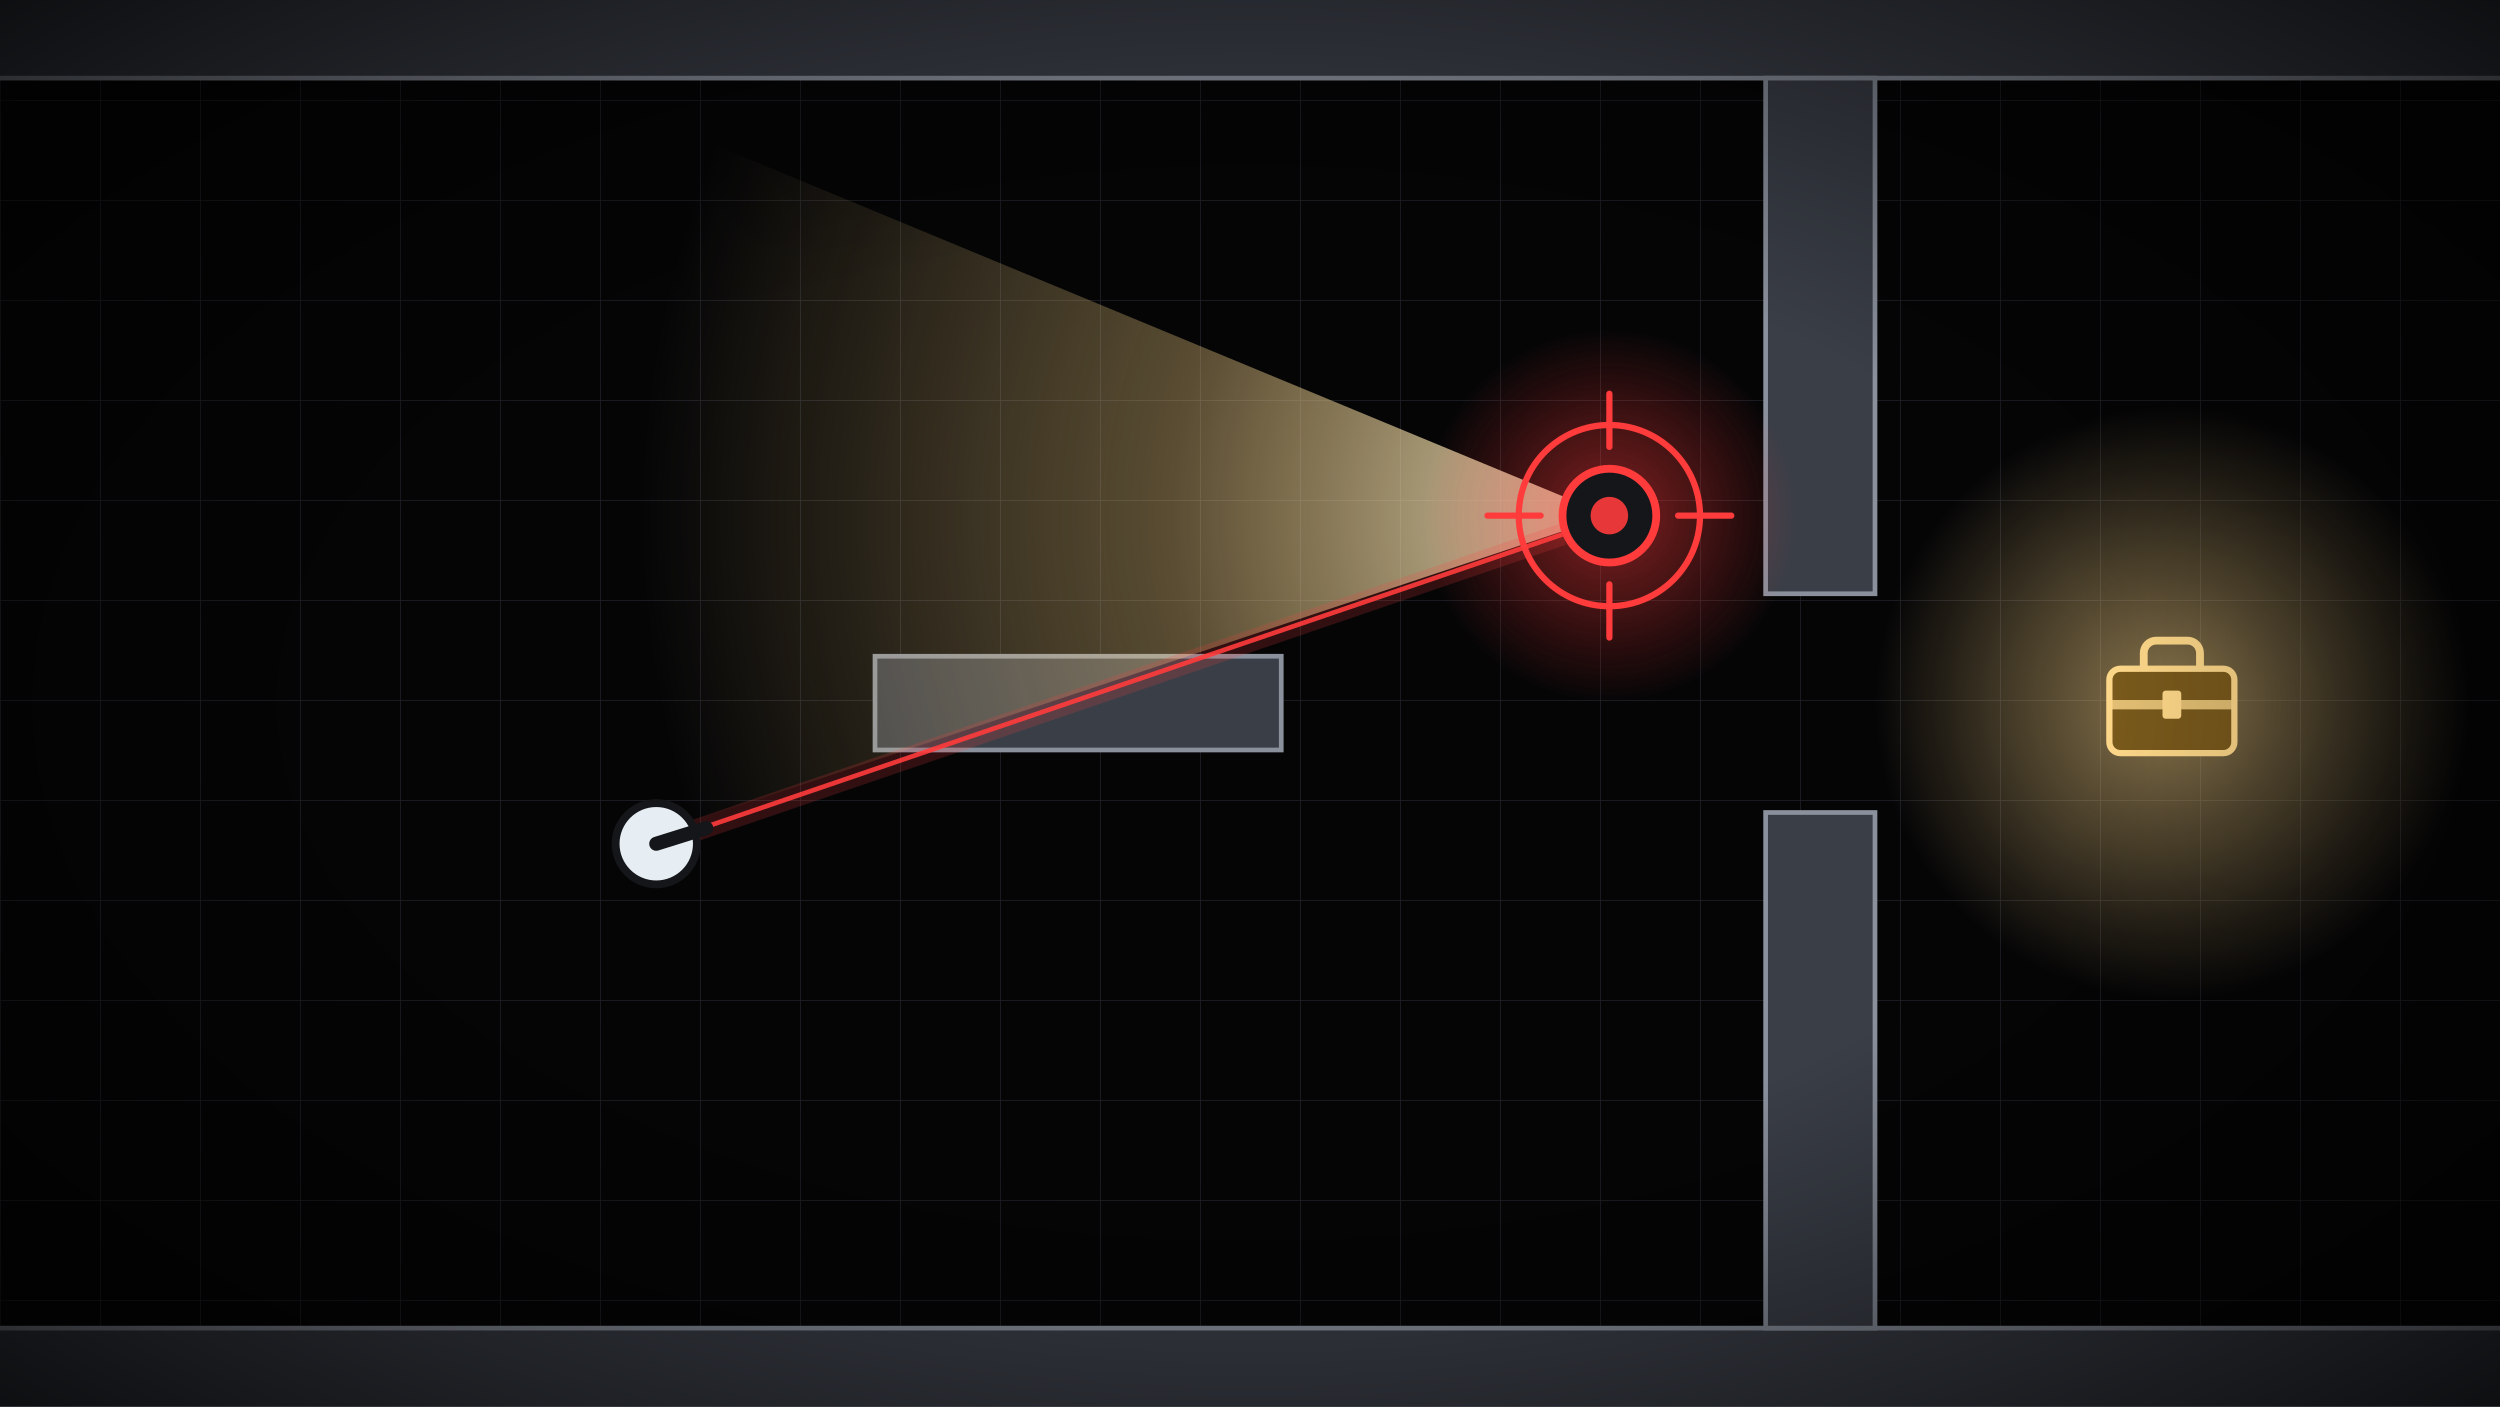
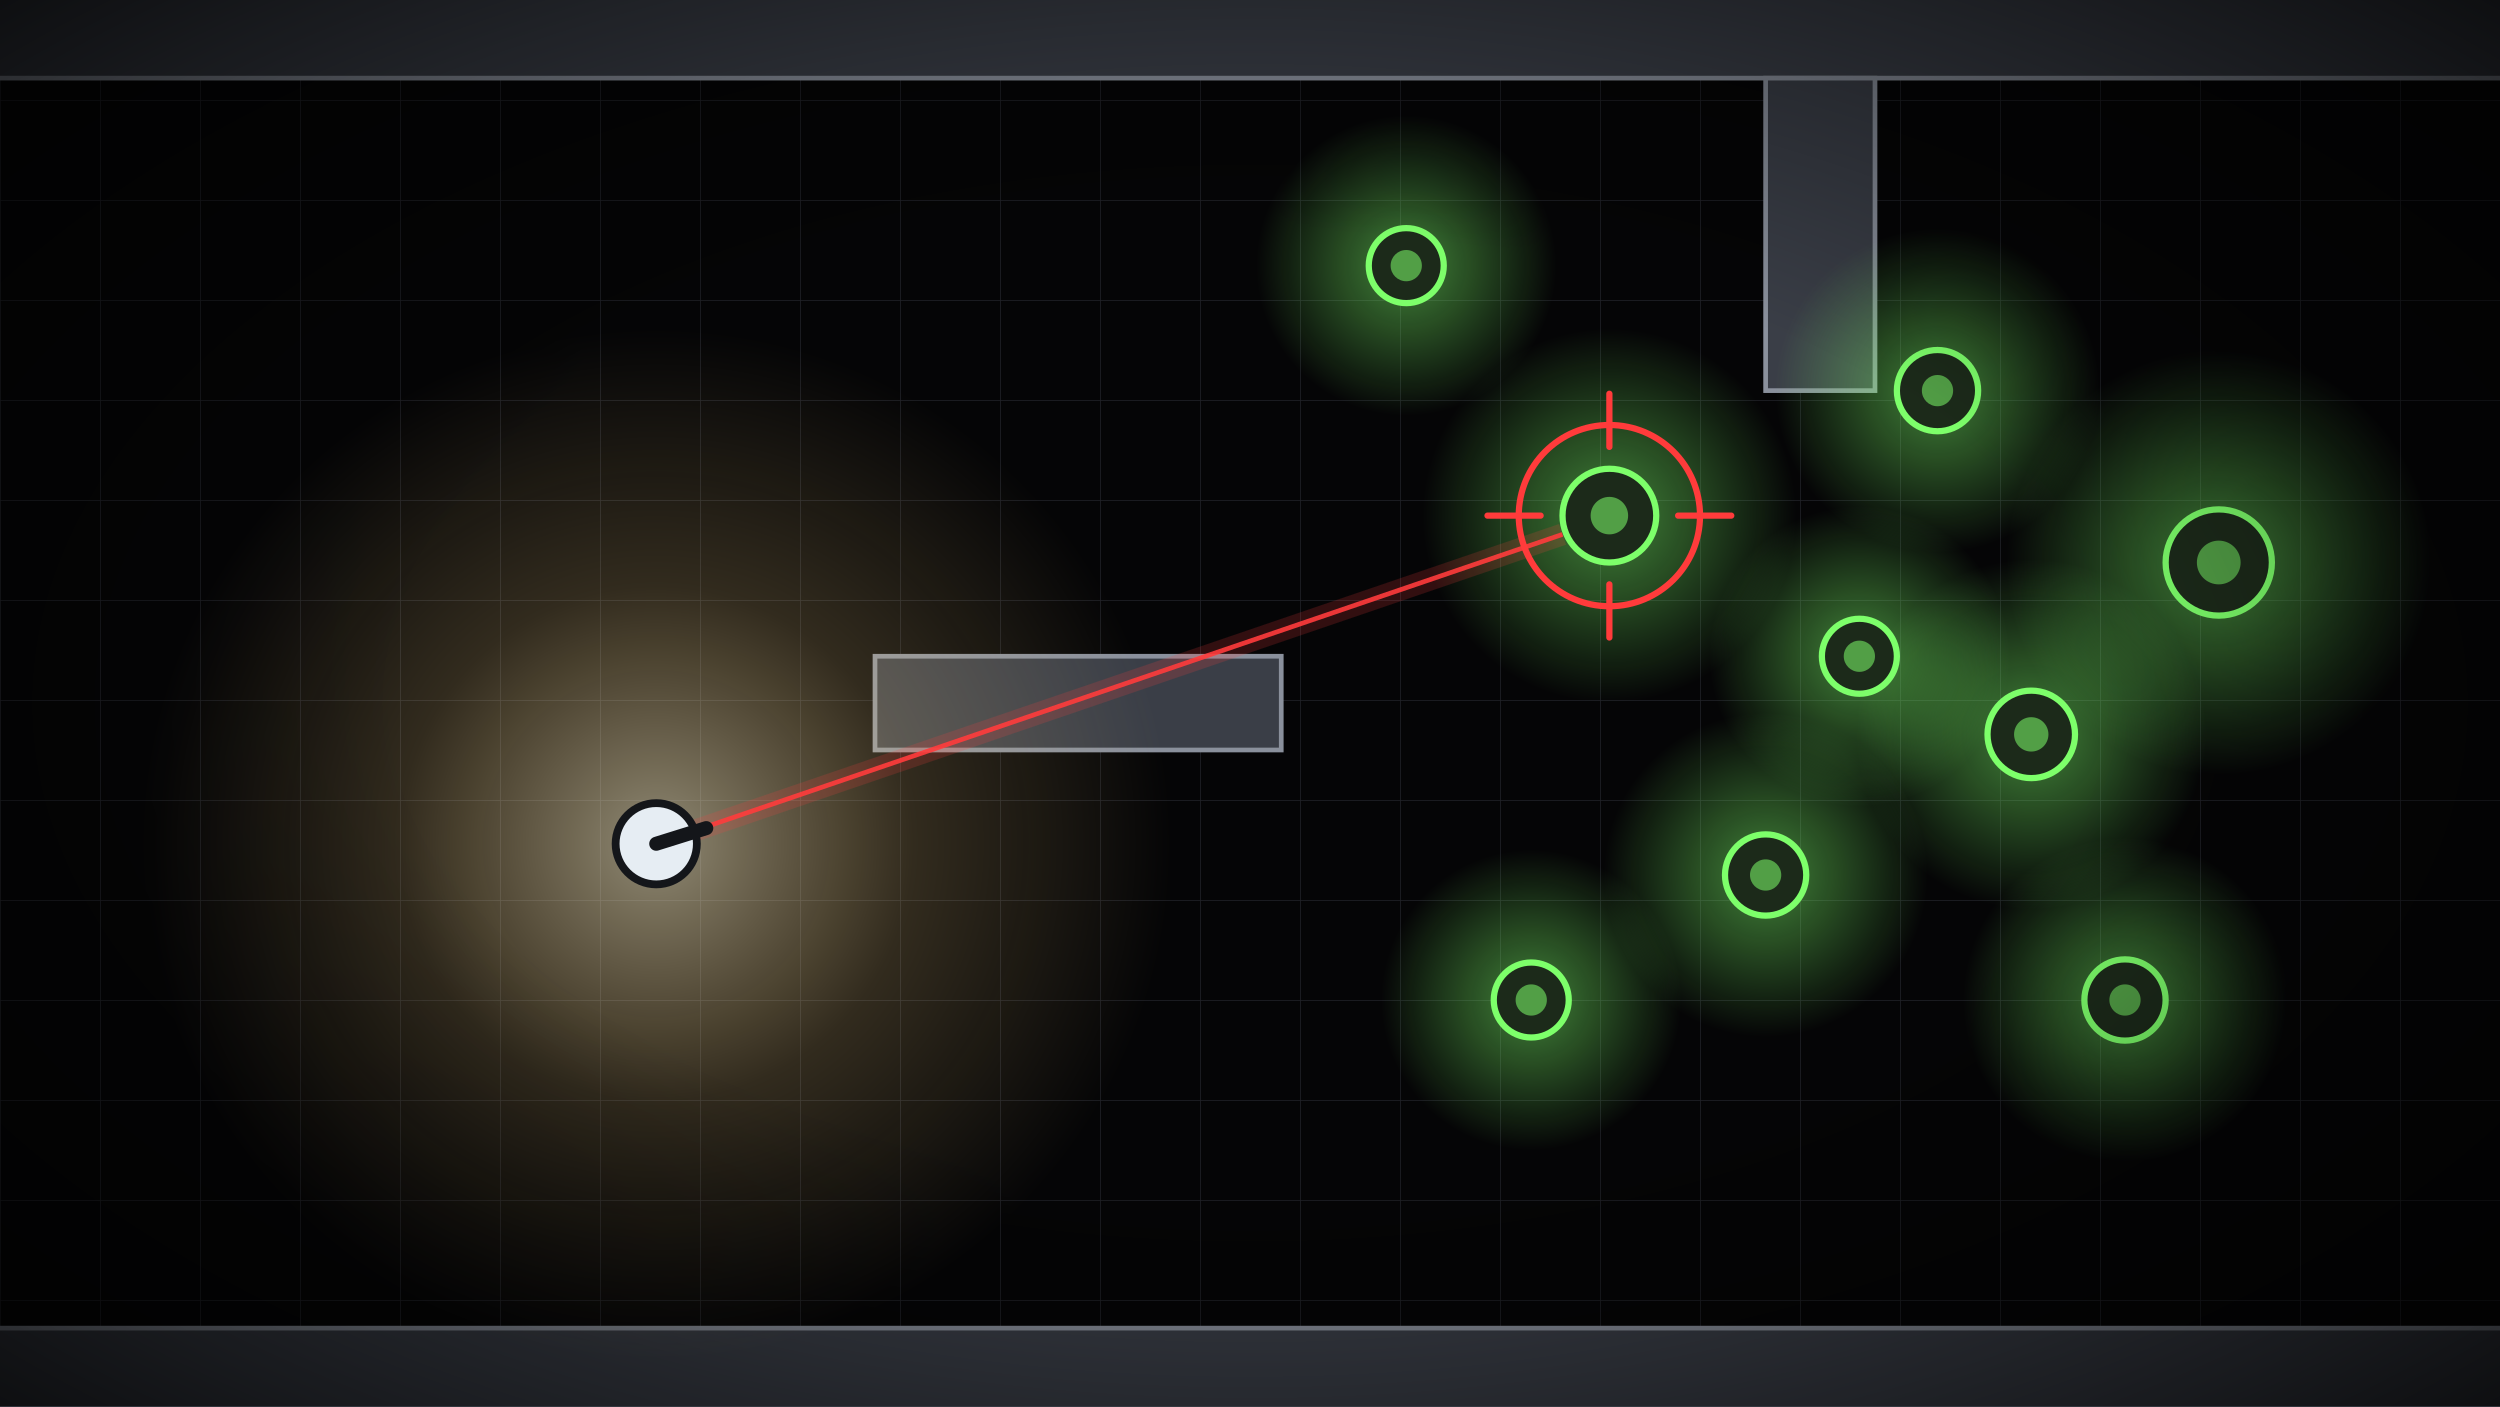
<svg xmlns="http://www.w3.org/2000/svg" viewBox="0 0 1600 900" width="1600" height="900">
  <defs>
-     <radialGradient id="beam" gradientUnits="userSpaceOnUse" cx="1030" cy="330" r="620">
-       <stop offset="0" stop-color="#fff4d0" stop-opacity="0.95" />
-       <stop offset="0.45" stop-color="#ffd98a" stop-opacity="0.38" />
+     <radialGradient id="zGlow" gradientUnits="objectBoundingBox" cx="0.5" cy="0.5" r="0.5">
+       <stop offset="0" stop-color="#7dff6a" stop-opacity="0.5" />
+       <stop offset="1" stop-color="#7dff6a" stop-opacity="0" />
+     </radialGradient>
+     <radialGradient id="pool" gradientUnits="userSpaceOnUse" cx="420" cy="540" r="330">
+       <stop offset="0" stop-color="#fff4d0" stop-opacity="0.55" />
+       <stop offset="0.5" stop-color="#ffd98a" stop-opacity="0.18" />
      <stop offset="1" stop-color="#ffd98a" stop-opacity="0" />
-     </radialGradient>
-     <radialGradient id="goldGlow" gradientUnits="userSpaceOnUse" cx="1390" cy="450" r="190">
-       <stop offset="0" stop-color="#ffd98a" stop-opacity="0.55" />
-       <stop offset="1" stop-color="#ffd98a" stop-opacity="0" />
-     </radialGradient>
-     <radialGradient id="redGlow" gradientUnits="userSpaceOnUse" cx="1030" cy="330" r="120">
-       <stop offset="0" stop-color="#ff3b3b" stop-opacity="0.5" />
-       <stop offset="1" stop-color="#ff3b3b" stop-opacity="0" />
    </radialGradient>
    <radialGradient id="vignette" cx="50%" cy="50%" r="75%">
      <stop offset="0.45" stop-color="#000" stop-opacity="0" />
      <stop offset="1" stop-color="#000" stop-opacity="0.85" />
    </radialGradient>
    <pattern id="grid" width="64" height="64" patternUnits="userSpaceOnUse">
      <path d="M64 0H0V64" fill="none" stroke="#2b2e35" stroke-width="1" />
    </pattern>
-     <clipPath id="beamClip">
-       <polygon points="1030,330 330,60 140,640" />
-     </clipPath>
  </defs>
  <rect width="1600" height="900" fill="#050506" />
  <rect width="1600" height="900" fill="url(#grid)" opacity="0.7" />
  <g fill="#3a3e47" stroke="#8a909c" stroke-width="3">
    <rect x="-20" y="-20" width="1640" height="70" />
    <rect x="-20" y="850" width="1640" height="70" />
-     <rect x="1130" y="50" width="70" height="330" />
-     <rect x="1130" y="520" width="70" height="330" />
+     <rect x="1130" y="50" width="70" height="200" />
    <rect x="560" y="420" width="260" height="60" />
  </g>
-   <polygon points="1030,330 330,40 100,640" fill="url(#beam)" opacity="0.9" />
-   <circle cx="1390" cy="450" r="190" fill="url(#goldGlow)" />
-   <path d="M1372 430v-12a8 8 0 0 1 8-8h20a8 8 0 0 1 8 8v12" fill="none" stroke="#ffd98a" stroke-width="5" />
-   <rect x="1350" y="428" width="80" height="54" rx="7" fill="#7a5a1c" stroke="#ffd98a" stroke-width="4" />
-   <rect x="1350" y="448" width="80" height="6" fill="#ffd98a" opacity="0.8" />
-   <rect x="1384" y="442" width="12" height="18" rx="2" fill="#ffd98a" />
-   <circle cx="1030" cy="330" r="120" fill="url(#redGlow)" />
-   <circle cx="1030" cy="330" r="30" fill="#14161a" stroke="#ff3b3b" stroke-width="5" />
-   <circle cx="1030" cy="330" r="12" fill="#ff3b3b" opacity="0.9" />
-   <rect x="1000" y="322" width="-40" height="16" fill="none" />
+   <circle cx="420" cy="540" r="330" fill="url(#pool)" />
+   <circle cx="1030" cy="330" r="120" fill="url(#zGlow)" />
+   <circle cx="1240" cy="250" r="104" fill="url(#zGlow)" />
+   <circle cx="1300" cy="470" r="112" fill="url(#zGlow)" />
+   <circle cx="1130" cy="560" r="104" fill="url(#zGlow)" />
+   <circle cx="1420" cy="360" r="136" fill="url(#zGlow)" />
+   <circle cx="1190" cy="420" r="96" fill="url(#zGlow)" />
+   <circle cx="900" cy="170" r="96" fill="url(#zGlow)" />
+   <circle cx="1360" cy="640" r="104" fill="url(#zGlow)" />
+   <circle cx="980" cy="640" r="96" fill="url(#zGlow)" />
+   <circle cx="1030" cy="330" r="30" fill="#1c2a1a" stroke="#7dff6a" stroke-width="4" />
+   <circle cx="1030" cy="330" r="12" fill="#7dff6a" opacity="0.55" />
+   <circle cx="1240" cy="250" r="26" fill="#1c2a1a" stroke="#7dff6a" stroke-width="4" />
+   <circle cx="1240" cy="250" r="10" fill="#7dff6a" opacity="0.55" />
+   <circle cx="1300" cy="470" r="28" fill="#1c2a1a" stroke="#7dff6a" stroke-width="4" />
+   <circle cx="1300" cy="470" r="11" fill="#7dff6a" opacity="0.55" />
+   <circle cx="1130" cy="560" r="26" fill="#1c2a1a" stroke="#7dff6a" stroke-width="4" />
+   <circle cx="1130" cy="560" r="10" fill="#7dff6a" opacity="0.55" />
+   <circle cx="1420" cy="360" r="34" fill="#1c2a1a" stroke="#7dff6a" stroke-width="4" />
+   <circle cx="1420" cy="360" r="14" fill="#7dff6a" opacity="0.55" />
+   <circle cx="1190" cy="420" r="24" fill="#1c2a1a" stroke="#7dff6a" stroke-width="4" />
+   <circle cx="1190" cy="420" r="10" fill="#7dff6a" opacity="0.55" />
+   <circle cx="900" cy="170" r="24" fill="#1c2a1a" stroke="#7dff6a" stroke-width="4" />
+   <circle cx="900" cy="170" r="10" fill="#7dff6a" opacity="0.55" />
+   <circle cx="1360" cy="640" r="26" fill="#1c2a1a" stroke="#7dff6a" stroke-width="4" />
+   <circle cx="1360" cy="640" r="10" fill="#7dff6a" opacity="0.55" />
+   <circle cx="980" cy="640" r="24" fill="#1c2a1a" stroke="#7dff6a" stroke-width="4" />
+   <circle cx="980" cy="640" r="10" fill="#7dff6a" opacity="0.55" />
  <line x1="420" y1="540" x2="1000" y2="342" stroke="#ff3b3b" stroke-width="3" opacity="0.9" />
  <line x1="420" y1="540" x2="1000" y2="342" stroke="#ff3b3b" stroke-width="14" opacity="0.18" />
  <circle cx="420" cy="540" r="26" fill="#e6edf3" stroke="#14161a" stroke-width="5" />
  <line x1="420" y1="540" x2="452" y2="530" stroke="#14161a" stroke-width="9" stroke-linecap="round" />
  <g fill="none" stroke="#ff3b3b" stroke-width="4" stroke-linecap="round">
    <circle cx="1030" cy="330" r="58" />
    <path d="M1030 252v34M1030 374v34M952 330h34M1074 330h34" />
  </g>
  <rect width="1600" height="900" fill="url(#vignette)" />
</svg>
